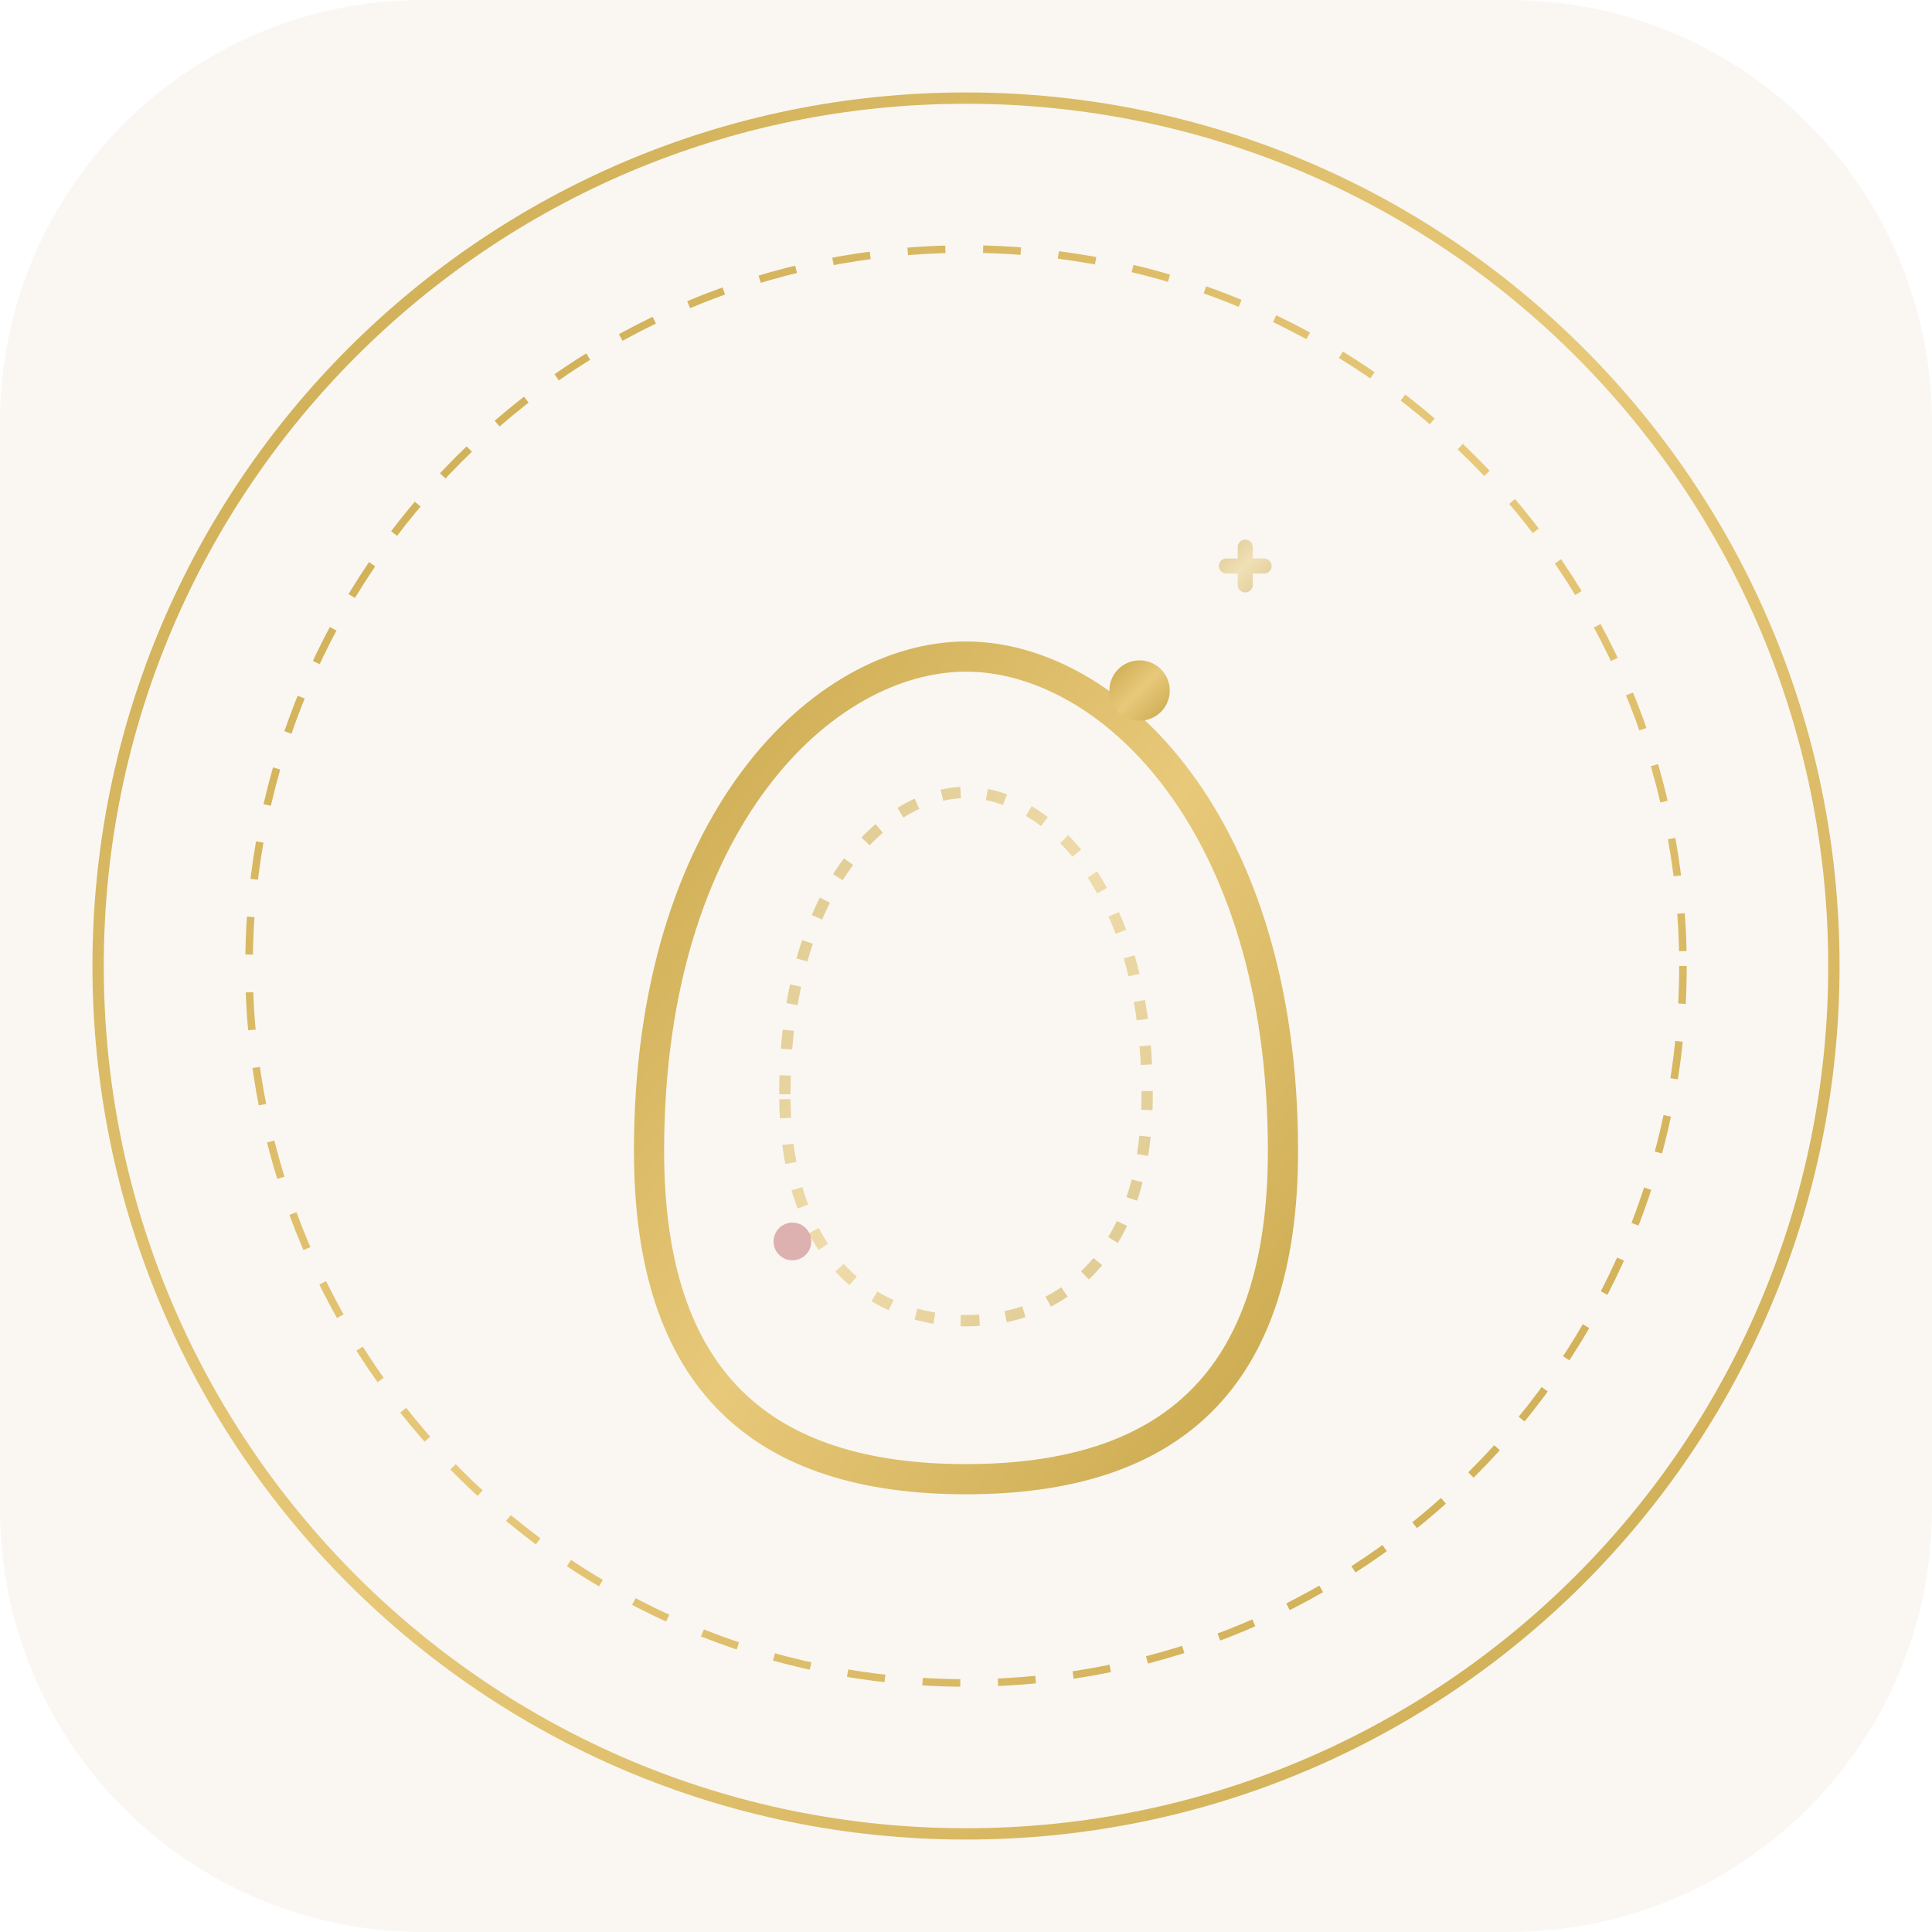
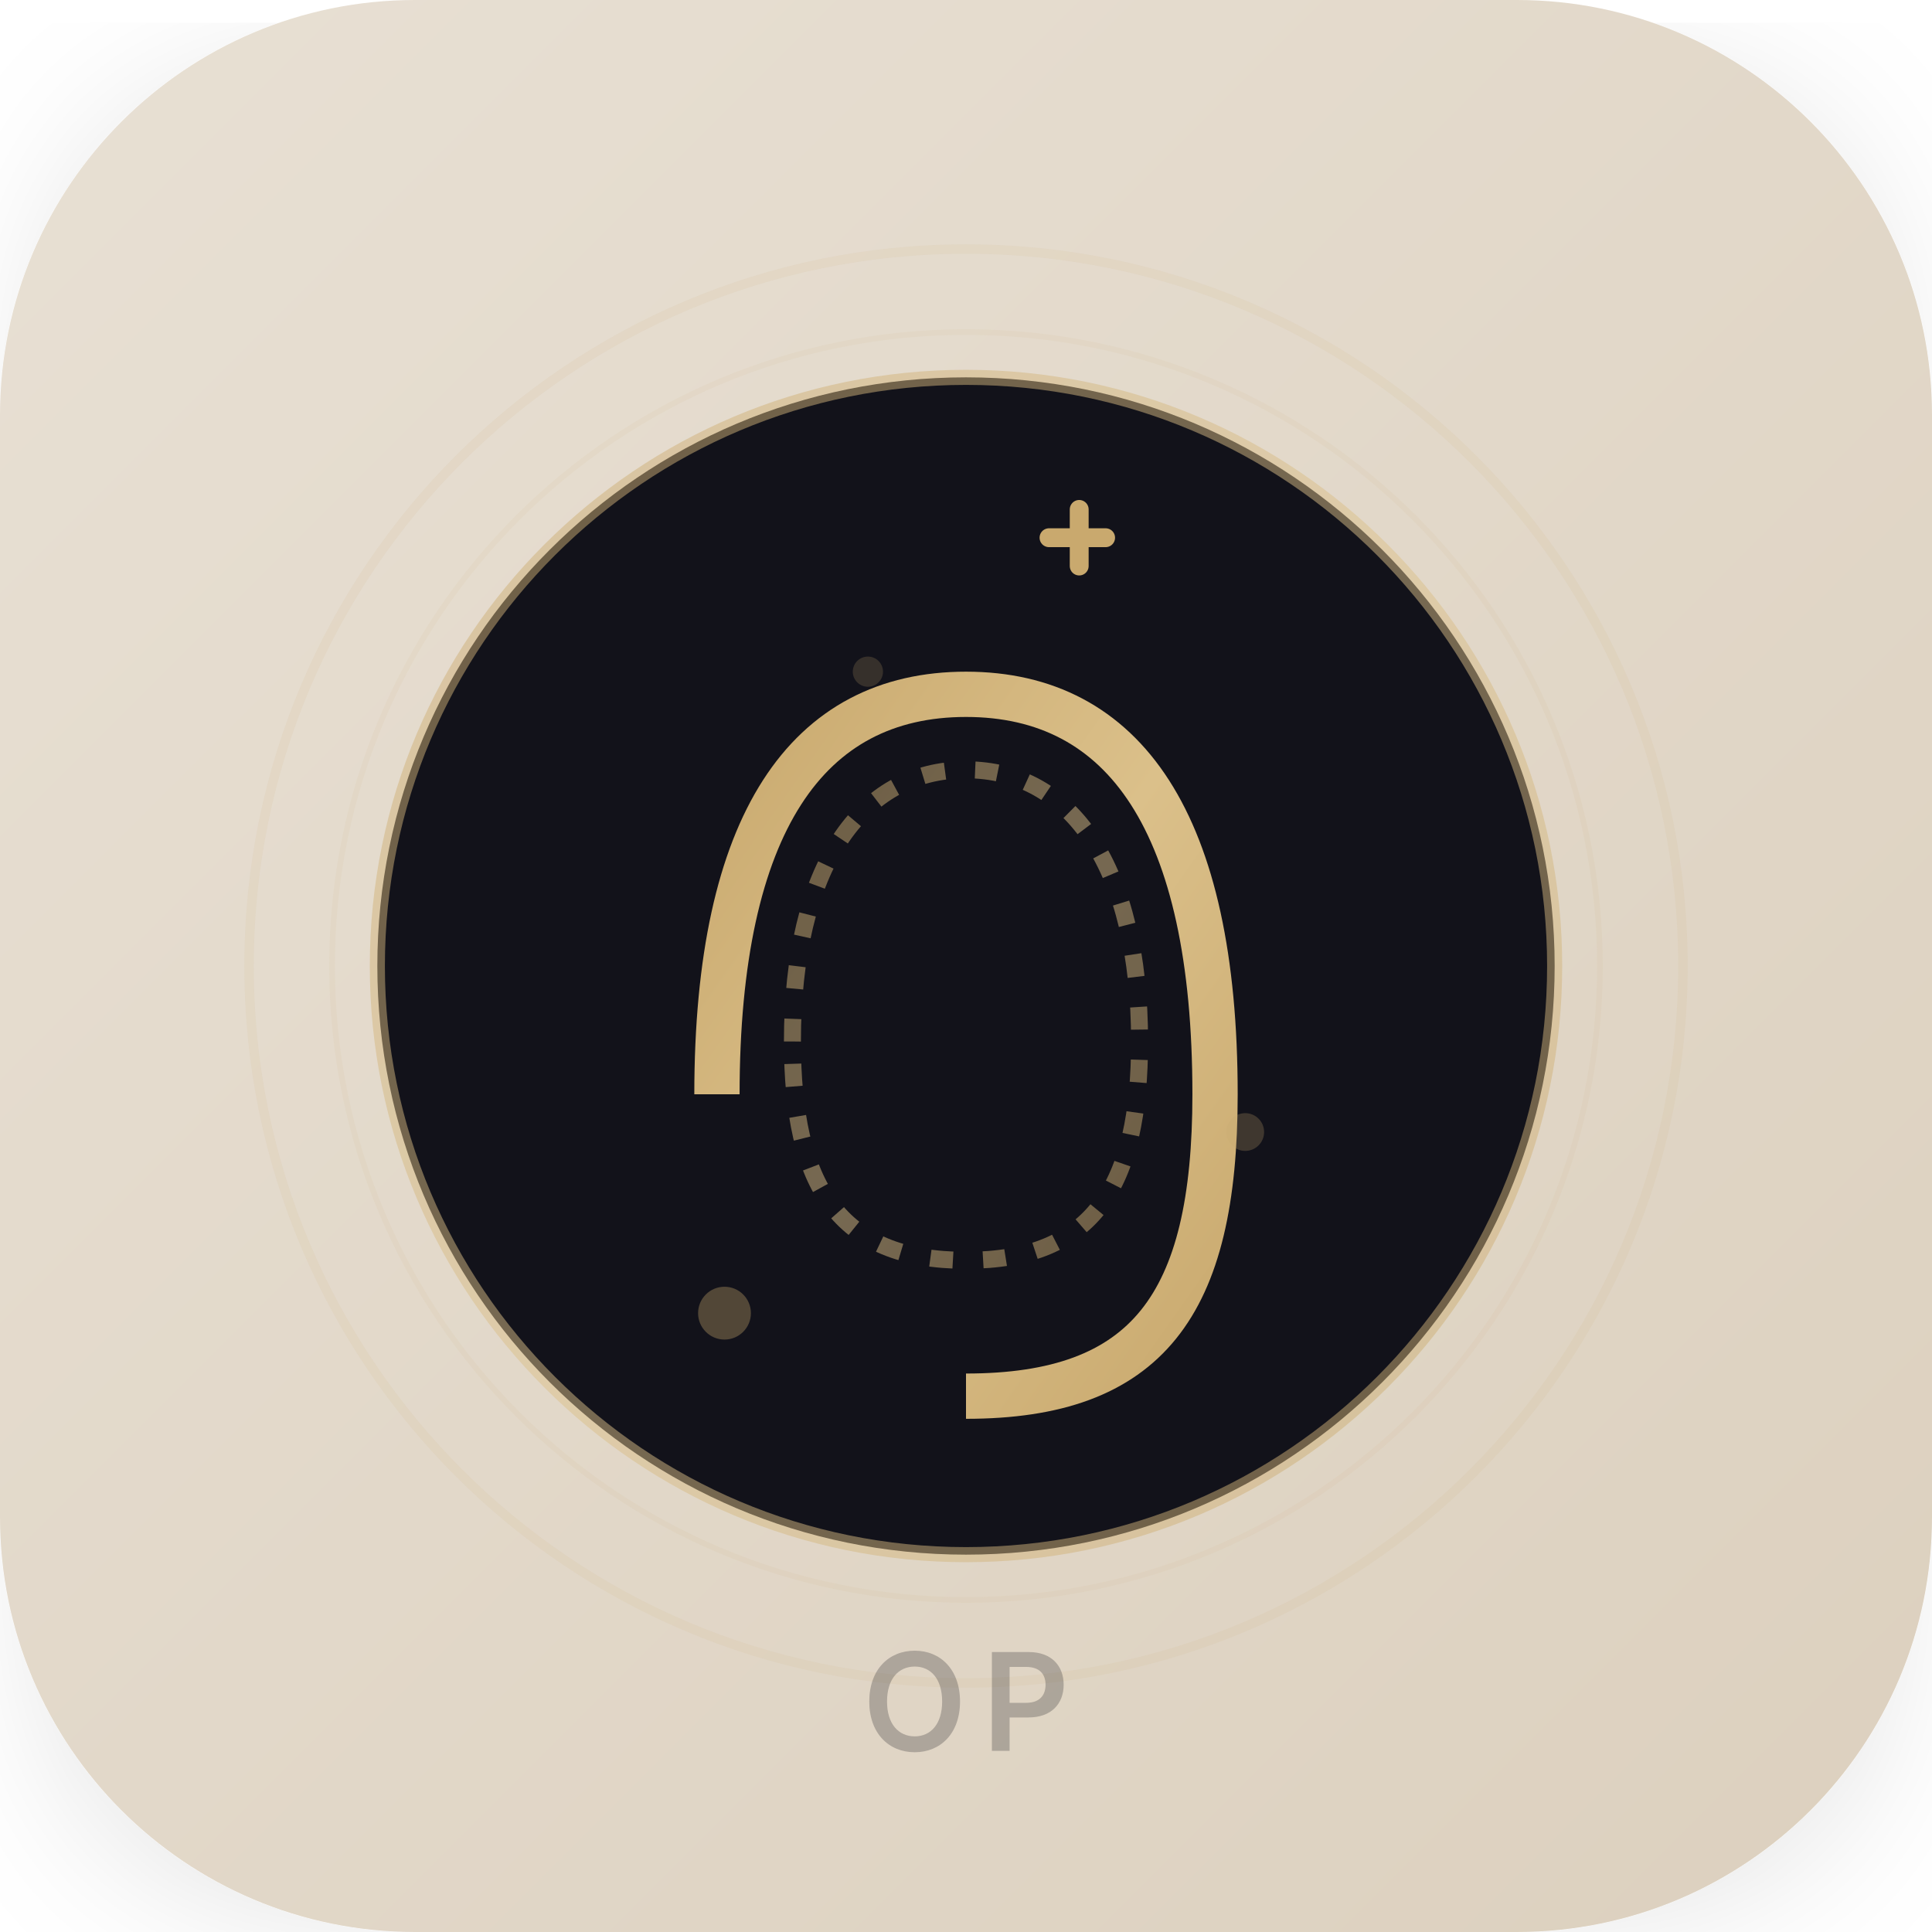
- <svg xmlns="http://www.w3.org/2000/svg" viewBox="0 0 512 512" fill="none">
+ <svg xmlns="http://www.w3.org/2000/svg" viewBox="0 0 512 512" width="512" height="512" fill="none">
  <defs>
-     <linearGradient id="g" x1="0%" y1="0%" x2="100%" y2="100%">
-       <stop offset="0%" stop-color="#c9a84c" />
-       <stop offset="50%" stop-color="#e8c97a" />
-       <stop offset="100%" stop-color="#c9a84c" />
+     <linearGradient id="bgGrad" x1="0%" y1="0%" x2="100%" y2="100%">
+       <stop offset="0%" stop-color="#e8e0d4" />
+       <stop offset="100%" stop-color="#dcd0be" />
    </linearGradient>
+     <linearGradient id="goldGrad" x1="0%" y1="0%" x2="100%" y2="100%">
+       <stop offset="0%" stop-color="#c9a96e" />
+       <stop offset="50%" stop-color="#dbc08a" />
+       <stop offset="100%" stop-color="#c9a96e" />
+     </linearGradient>
+     <filter id="shadow" x="-10%" y="-10%" width="130%" height="130%">
+       <feDropShadow dx="0" dy="6" stdDeviation="20" flood-color="#12121a" flood-opacity="0.1" />
+     </filter>
  </defs>
-   <rect width="512" height="512" rx="112" fill="#faf7f2" />
-   <circle cx="256" cy="256" r="230" fill="none" stroke="url(#g)" stroke-width="3" />
-   <circle cx="256" cy="256" r="190" fill="none" stroke="url(#g)" stroke-width="2" stroke-dasharray="10 10" />
-   <path d="M172 305 C172 218, 218 174, 256 174 C294 174, 340 218, 340 305 C340 366, 310 392, 256 392 C202 392, 172 366, 172 305Z" fill="none" stroke="url(#g)" stroke-width="8" />
-   <path d="M208 290 C208 235, 235 210, 256 210 C277 210, 304 235, 304 290 C304 334, 280 350, 256 350 C232 350, 208 334, 208 290Z" fill="none" stroke="url(#g)" stroke-width="3" stroke-dasharray="5 7" opacity="0.6" />
-   <circle cx="302" cy="183" r="8" fill="url(#g)" />
-   <circle cx="210" cy="329" r="5" fill="#d4a0a0" opacity="0.8" />
-   <path d="M330 155 L330 145 M325 150 L335 150" stroke="url(#g)" stroke-width="4" stroke-linecap="round" opacity="0.5" />
+   <rect x="0" y="0" width="512" height="512" rx="110" ry="110" fill="url(#bgGrad)" filter="url(#shadow)" />
+   <circle cx="256" cy="256" r="190" fill="none" stroke="#c9a96e" stroke-width="2.5" opacity="0.1" />
+   <circle cx="256" cy="256" r="168" fill="none" stroke="#c9a96e" stroke-width="1.5" opacity="0.08" />
+   <circle cx="256" cy="256" r="156" fill="#12121a" />
+   <circle cx="256" cy="256" r="156" stroke="url(#goldGrad)" stroke-width="4" opacity="0.5" />
+   <path d="M190 290 C190 218, 214 184, 256 184 C298 184, 322 218, 322 290 C322 346, 304 370, 256 370 C208 370, 190 346, 290Z" stroke="url(#goldGrad)" stroke-width="12" fill="none" />
+   <path d="M210 276 C210 230, 228 204, 256 204 C284 204, 302 230, 302 276 C302 314, 290 334, 256 334 C222 334, 210 314, 210 276Z" stroke="url(#goldGrad)" stroke-width="4.5" opacity="0.5" stroke-dasharray="6 8" />
+   <path d="M286 150 L286 135 M278 142.5 L293 142.5" stroke="#c9a96e" stroke-width="5" stroke-linecap="round" />
+   <circle cx="192" cy="348" r="7" fill="#c9a96e" opacity="0.35" />
+   <circle cx="330" cy="300" r="5" fill="#c9a96e" opacity="0.25" />
+   <circle cx="230" cy="178" r="4" fill="#c9a96e" opacity="0.2" />
+   <text x="256" y="464" font-family="'Inter', sans-serif" font-size="36" font-weight="600" fill="#12121a" opacity="0.25" text-anchor="middle" letter-spacing="4">OP</text>
</svg>
